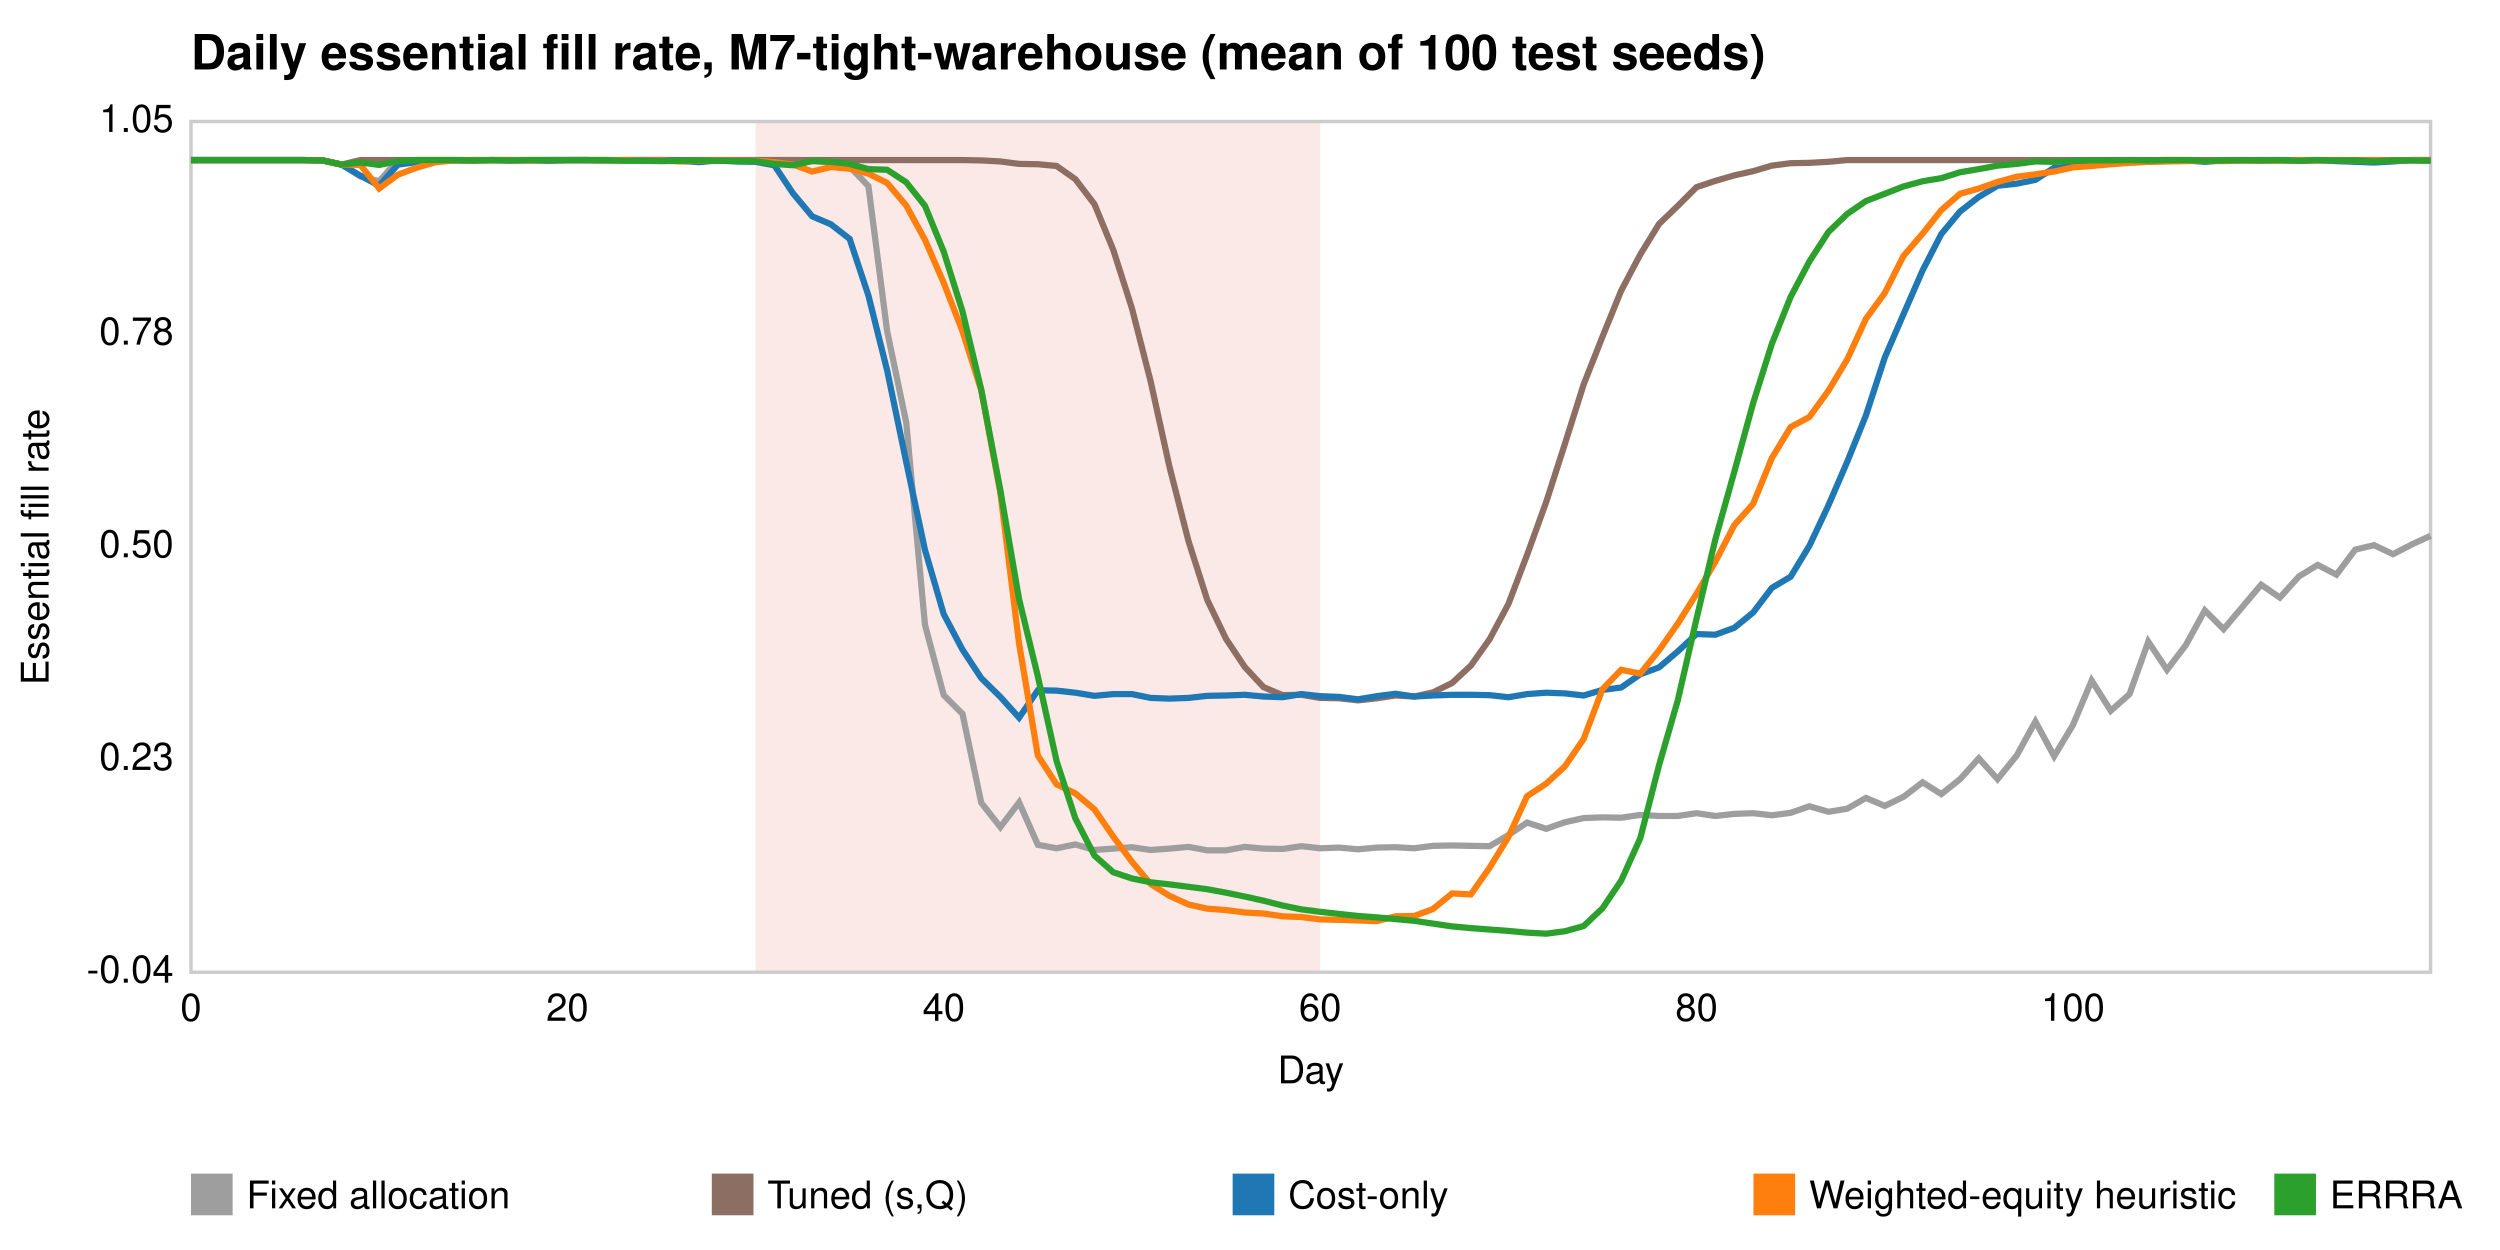
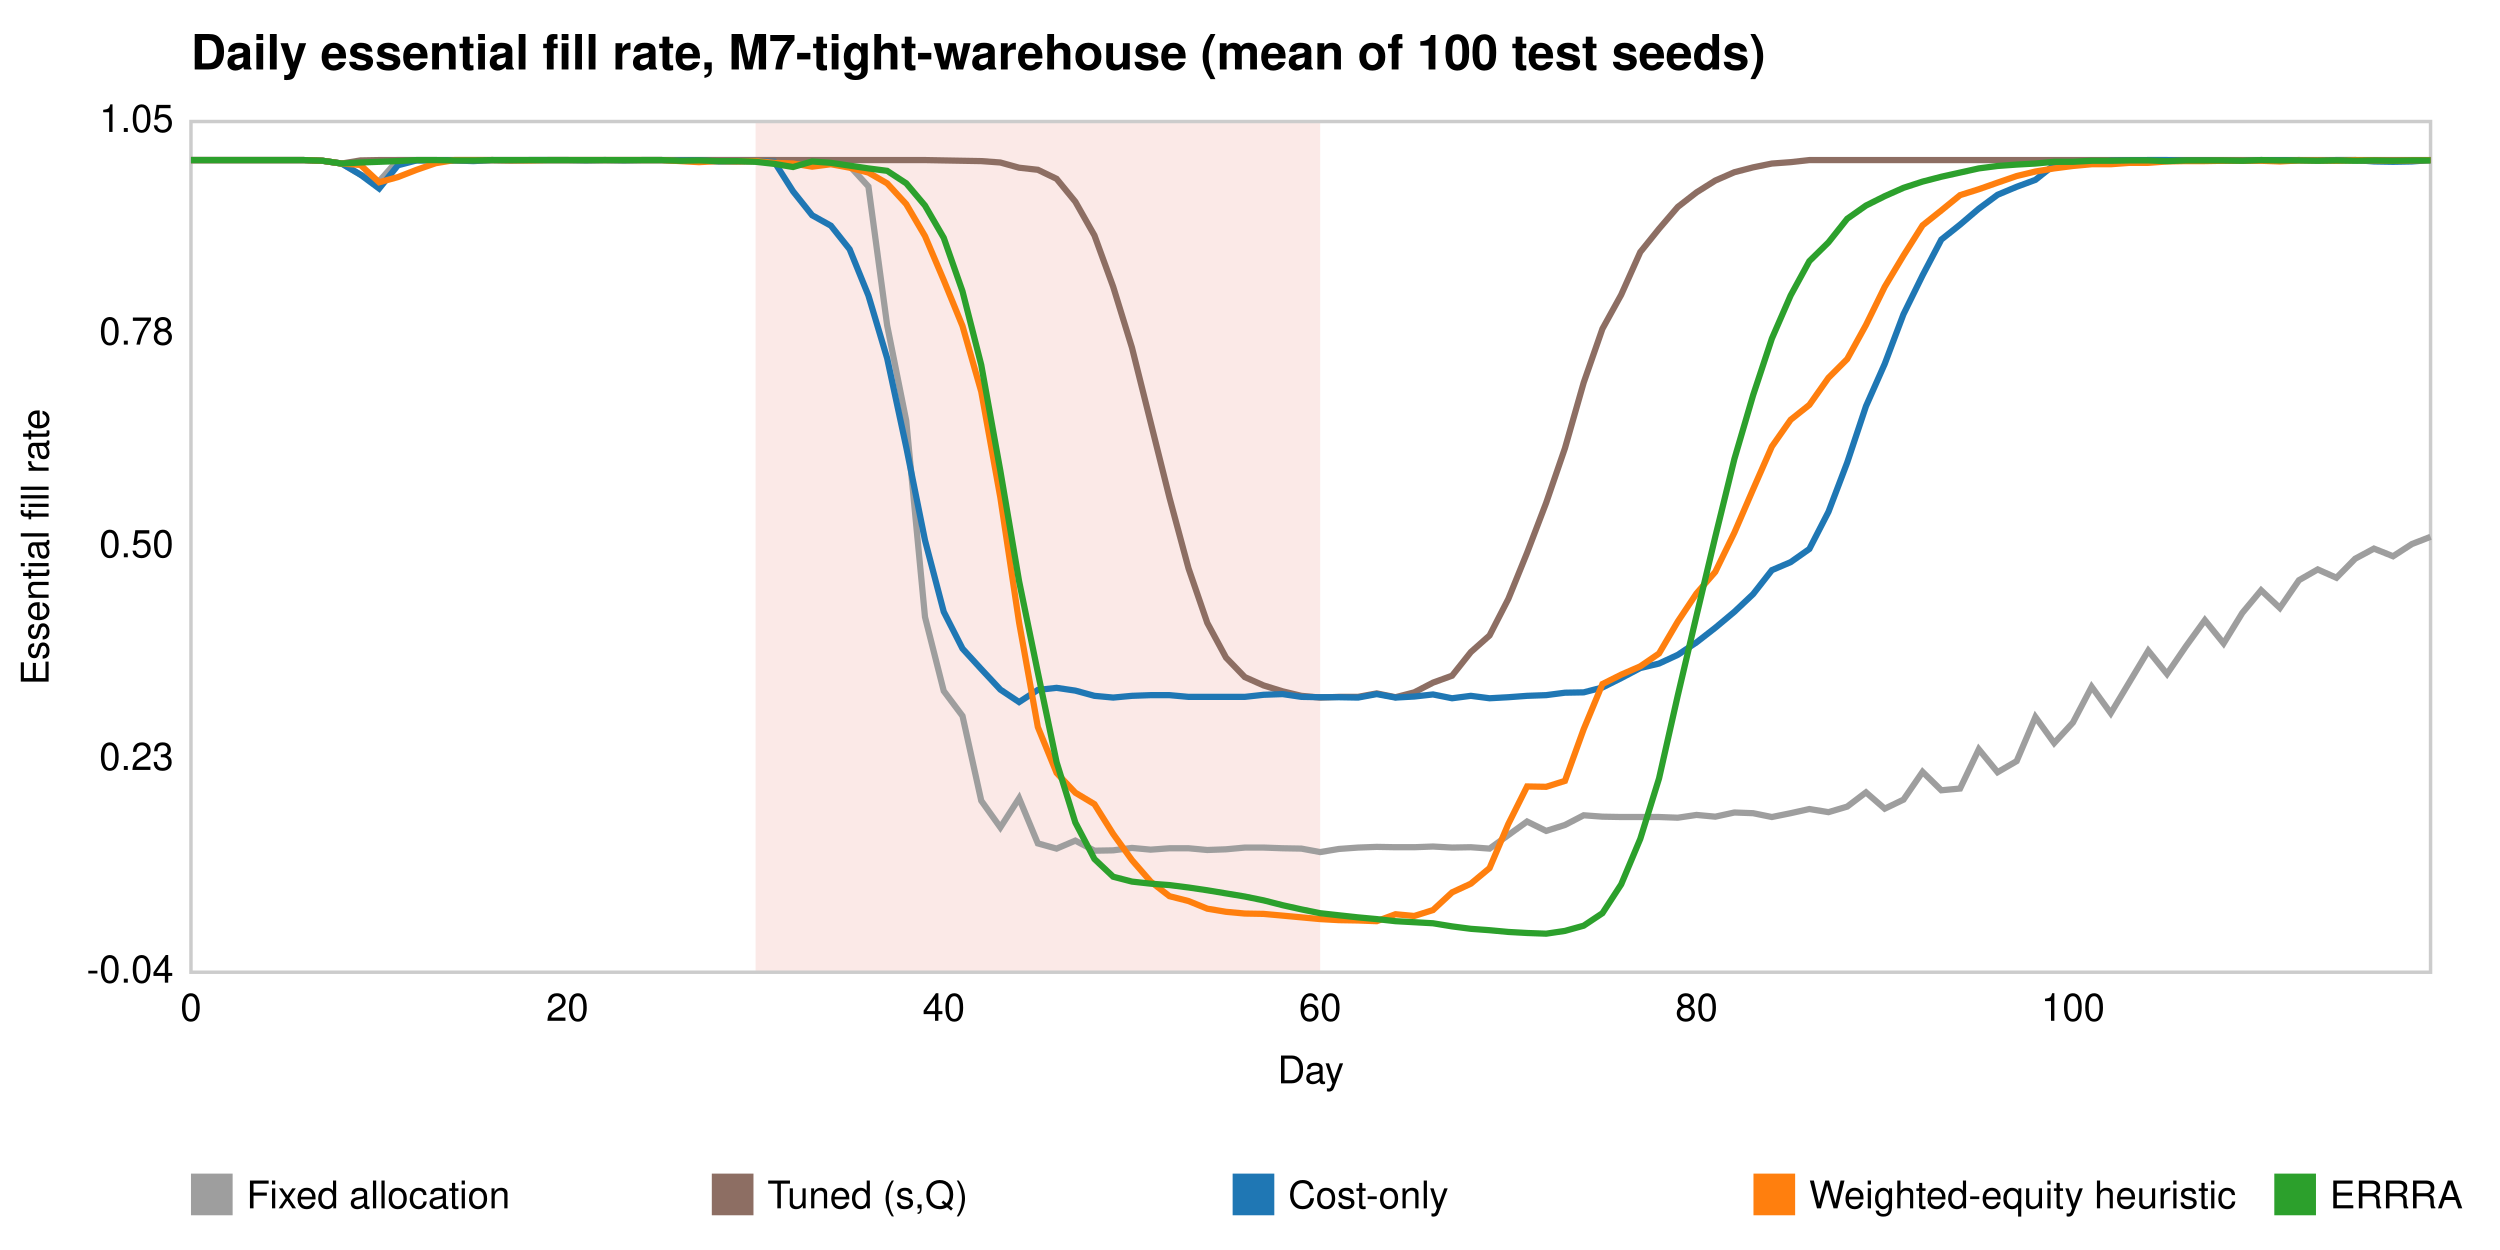
<svg xmlns="http://www.w3.org/2000/svg" width="720" height="360" viewBox="0 0 720 360" font-family="Helvetica, Arial, sans-serif" font-size="11">
  <rect width="100%" height="100%" fill="white" />
  <text x="55" y="20" font-size="14" font-weight="bold">Daily essential fill rate, M7-tight-warehouse (mean of 100 test seeds)</text>
  <rect x="217.605" y="35" width="162.605" height="245" fill="#fbe9e7" />
  <rect x="55" y="35" width="645" height="245" fill="none" stroke="#ccc" />
  <text x="50" y="283" text-anchor="end">-0.04</text>
  <text x="50" y="221.75" text-anchor="end">0.23</text>
  <text x="50" y="160.5" text-anchor="end">0.50</text>
  <text x="50" y="99.25" text-anchor="end">0.78</text>
  <text x="50" y="38" text-anchor="end">1.05</text>
  <text x="55" y="294" text-anchor="middle">0</text>
  <text x="163.403" y="294" text-anchor="middle">20</text>
  <text x="271.807" y="294" text-anchor="middle">40</text>
  <text x="380.21" y="294" text-anchor="middle">60</text>
  <text x="488.613" y="294" text-anchor="middle">80</text>
  <text x="597.017" y="294" text-anchor="middle">100</text>
-   <polyline fill="none" stroke="#9e9e9e" stroke-width="1.8" points="55.0,46.1 60.4,46.1 65.8,46.1 71.3,46.1 76.7,46.1 82.1,46.1 87.5,46.1 92.9,46.2 98.4,47.4 103.8,50.8 109.2,52.2 114.6,46.1 120.0,46.1 125.5,46.1 130.9,46.1 136.3,46.1 141.7,46.1 147.1,46.1 152.6,46.1 158.0,46.1 163.4,46.1 168.8,46.1 174.2,46.1 179.7,46.1 185.1,46.1 190.5,46.1 195.9,46.1 201.3,46.1 206.8,46.1 212.2,46.1 217.6,46.1 223.0,46.1 228.4,46.1 233.9,46.2 239.3,46.8 244.7,48.0 250.1,53.6 255.5,95.4 261.0,121.7 266.4,180.0 271.8,200.2 277.2,205.6 282.6,231.2 288.1,238.2 293.5,231.1 298.9,243.3 304.3,244.3 309.7,243.2 315.2,244.8 320.6,244.4 326.0,244.0 331.4,244.8 336.8,244.4 342.3,243.9 347.7,244.9 353.1,244.9 358.5,243.9 363.9,244.4 369.4,244.5 374.8,243.7 380.2,244.3 385.6,244.1 391.1,244.6 396.5,244.1 401.9,244.0 407.3,244.3 412.7,243.6 418.2,243.5 423.6,243.6 429.0,243.7 434.4,240.5 439.8,236.9 445.3,238.7 450.7,236.8 456.1,235.6 461.5,235.4 466.9,235.5 472.4,234.7 477.8,235.0 483.2,235.0 488.6,234.2 494.0,235.0 499.5,234.4 504.9,234.2 510.3,234.8 515.7,234.1 521.1,232.2 526.6,233.8 532.0,232.9 537.4,229.8 542.8,232.1 548.2,229.5 553.7,225.3 559.1,228.7 564.5,224.4 569.9,218.4 575.3,224.4 580.8,217.6 586.2,207.8 591.6,217.8 597.0,208.8 602.4,196.0 607.9,204.7 613.3,199.9 618.7,184.8 624.1,192.9 629.5,185.8 635.0,175.8 640.4,181.2 645.8,174.8 651.2,168.4 656.6,172.1 662.1,166.0 667.5,162.7 672.9,165.5 678.3,158.3 683.7,157.0 689.2,159.6 694.6,156.8 700.0,154.3" />
-   <polyline fill="none" stroke="#8d6e63" stroke-width="1.8" points="55.0,46.1 60.4,46.1 65.8,46.1 71.3,46.1 76.7,46.1 82.1,46.1 87.5,46.1 92.9,46.2 98.4,47.4 103.8,46.1 109.2,46.1 114.6,46.1 120.0,46.1 125.5,46.1 130.9,46.1 136.3,46.1 141.7,46.1 147.1,46.1 152.6,46.1 158.0,46.1 163.4,46.1 168.8,46.1 174.2,46.1 179.7,46.1 185.1,46.1 190.5,46.1 195.9,46.1 201.3,46.1 206.8,46.1 212.2,46.1 217.6,46.1 223.0,46.1 228.4,46.1 233.9,46.1 239.3,46.1 244.7,46.1 250.1,46.1 255.5,46.1 261.0,46.1 266.4,46.1 271.8,46.1 277.2,46.1 282.6,46.2 288.1,46.5 293.5,47.2 298.9,47.3 304.3,47.8 309.7,51.6 315.2,58.8 320.6,71.9 326.0,88.8 331.4,109.9 336.8,134.4 342.3,155.9 347.7,172.8 353.1,184.0 358.5,192.1 363.9,197.9 369.4,200.2 374.8,200.1 380.2,201.0 385.6,201.1 391.1,201.7 396.5,201.1 401.9,200.3 407.3,200.6 412.7,199.4 418.2,196.7 423.6,191.7 429.0,184.1 434.4,174.0 439.8,159.8 445.3,144.6 450.7,127.8 456.1,110.7 461.5,97.0 466.9,83.7 472.4,73.3 477.8,64.5 483.2,59.3 488.6,53.9 494.0,52.1 499.5,50.5 504.9,49.3 510.3,47.7 515.7,47.0 521.1,46.9 526.6,46.6 532.0,46.1 537.4,46.1 542.8,46.1 548.2,46.1 553.7,46.1 559.1,46.1 564.5,46.1 569.9,46.1 575.3,46.1 580.8,46.1 586.2,46.1 591.6,46.1 597.0,46.1 602.4,46.1 607.9,46.1 613.3,46.1 618.7,46.1 624.1,46.1 629.5,46.1 635.0,46.1 640.4,46.1 645.8,46.1 651.2,46.1 656.6,46.1 662.1,46.1 667.5,46.1 672.9,46.1 678.3,46.1 683.7,46.1 689.2,46.1 694.6,46.1 700.0,46.1" />
-   <polyline fill="none" stroke="#1f77b4" stroke-width="1.8" points="55.0,46.1 60.4,46.1 65.8,46.1 71.3,46.1 76.7,46.1 82.1,46.1 87.5,46.1 92.9,46.2 98.4,47.4 103.8,50.6 109.2,53.5 114.6,47.4 120.0,46.7 125.5,46.2 130.9,46.2 136.3,46.2 141.7,46.1 147.1,46.2 152.6,46.1 158.0,46.3 163.4,46.1 168.8,46.1 174.2,46.2 179.7,46.1 185.1,46.1 190.5,46.1 195.9,46.3 201.3,46.7 206.8,46.2 212.2,46.5 217.6,46.6 223.0,47.6 228.4,55.7 233.9,62.3 239.3,64.6 244.7,68.8 250.1,85.1 255.5,106.7 261.0,133.1 266.4,158.4 271.8,176.9 277.2,187.1 282.6,195.3 288.1,200.7 293.5,206.7 298.9,198.8 304.3,198.9 309.7,199.5 315.2,200.4 320.6,199.9 326.0,199.9 331.4,201.0 336.8,201.2 342.3,201.0 347.7,200.4 353.1,200.3 358.5,200.1 363.9,200.6 369.4,200.8 374.8,199.9 380.2,200.5 385.6,200.7 391.1,201.4 396.5,200.5 401.9,199.8 407.3,200.6 412.7,200.3 418.2,200.1 423.6,200.1 429.0,200.2 434.4,200.8 439.8,199.9 445.3,199.5 450.7,199.7 456.1,200.3 461.5,198.7 466.9,198.0 472.4,194.2 477.8,192.2 483.2,187.6 488.6,182.6 494.0,182.8 499.5,180.8 504.9,176.4 510.3,169.3 515.7,166.1 521.1,157.2 526.6,145.5 532.0,133.0 537.4,119.6 542.8,103.0 548.2,90.5 553.7,77.9 559.1,67.4 564.5,60.9 569.9,56.7 575.3,53.5 580.8,52.9 586.2,51.8 591.6,48.3 597.0,48.0 602.4,46.7 607.9,46.7 613.3,46.7 618.7,46.6 624.1,46.3 629.5,46.2 635.0,46.6 640.4,46.2 645.8,46.2 651.2,46.1 656.6,46.1 662.1,46.3 667.5,46.1 672.9,46.4 678.3,46.6 683.7,46.8 689.2,46.5 694.6,46.1 700.0,46.1" />
-   <polyline fill="none" stroke="#ff7f0e" stroke-width="1.8" points="55.0,46.1 60.4,46.1 65.8,46.1 71.3,46.1 76.7,46.1 82.1,46.1 87.5,46.1 92.9,46.2 98.4,47.4 103.8,47.5 109.2,54.3 114.6,50.3 120.0,48.3 125.5,46.7 130.9,46.2 136.3,46.2 141.7,46.1 147.1,46.1 152.6,46.2 158.0,46.1 163.4,46.1 168.8,46.1 174.2,46.2 179.7,46.1 185.1,46.2 190.5,46.2 195.9,46.5 201.3,46.3 206.8,46.2 212.2,46.3 217.6,46.3 223.0,46.7 228.4,47.4 233.9,49.4 239.3,48.1 244.7,48.6 250.1,50.0 255.5,52.7 261.0,59.2 266.4,69.1 271.8,81.5 277.2,95.4 282.6,112.4 288.1,141.9 293.5,185.4 298.9,217.6 304.3,225.9 309.7,228.5 315.2,233.1 320.6,240.9 326.0,248.2 331.4,254.6 336.8,258.0 342.3,260.5 347.7,261.7 353.1,262.1 358.5,262.8 363.9,263.1 369.4,263.9 374.8,264.1 380.2,264.8 385.6,264.9 391.1,265.1 396.5,265.3 401.9,263.9 407.3,263.8 412.7,261.8 418.2,257.3 423.6,257.6 429.0,249.9 434.4,241.1 439.8,229.3 445.3,225.7 450.7,220.7 456.1,212.8 461.5,198.5 466.9,192.9 472.4,194.0 477.8,187.3 483.2,179.6 488.6,171.0 494.0,161.8 499.5,151.2 504.9,145.1 510.3,131.9 515.7,123.0 521.1,120.1 526.6,112.5 532.0,103.5 537.4,91.8 542.8,84.4 548.2,73.7 553.7,67.3 559.1,60.5 564.5,55.8 569.9,54.3 575.3,52.4 580.8,50.9 586.2,50.2 591.6,49.4 597.0,48.2 602.4,47.8 607.9,47.3 613.3,46.9 618.7,46.6 624.1,46.5 629.5,46.4 635.0,46.3 640.4,46.4 645.8,46.2 651.2,46.3 656.6,46.3 662.1,46.1 667.5,46.2 672.9,46.1 678.3,46.2 683.7,46.2 689.2,46.2 694.6,46.1 700.0,46.2" />
-   <polyline fill="none" stroke="#2ca02c" stroke-width="1.8" points="55.0,46.1 60.4,46.1 65.8,46.1 71.3,46.1 76.7,46.1 82.1,46.1 87.5,46.1 92.9,46.2 98.4,47.4 103.8,46.8 109.2,47.5 114.6,46.4 120.0,46.1 125.5,46.1 130.9,46.1 136.3,46.2 141.7,46.1 147.1,46.2 152.6,46.1 158.0,46.1 163.4,46.1 168.8,46.1 174.2,46.1 179.7,46.3 185.1,46.3 190.5,46.4 195.9,46.3 201.3,46.2 206.8,46.3 212.2,46.4 217.6,46.4 223.0,47.2 228.4,47.6 233.9,46.4 239.3,46.6 244.7,47.2 250.1,48.7 255.5,48.9 261.0,52.5 266.4,59.3 271.8,72.5 277.2,89.7 282.6,112.2 288.1,141.2 293.5,172.6 298.9,194.8 304.3,219.2 309.7,235.7 315.2,246.4 320.6,251.2 326.0,253.0 331.4,254.1 336.8,254.7 342.3,255.4 347.7,256.1 353.1,257.1 358.5,258.2 363.9,259.4 369.4,260.8 374.8,261.9 380.2,262.6 385.6,263.2 391.1,263.8 396.5,264.2 401.9,264.7 407.3,265.2 412.7,266.0 418.2,266.8 423.6,267.3 429.0,267.7 434.4,268.1 439.8,268.6 445.3,268.9 450.7,268.2 456.1,266.7 461.5,261.6 466.9,253.6 472.4,241.4 477.8,220.4 483.2,201.7 488.6,178.2 494.0,155.4 499.5,135.8 504.9,116.1 510.3,99.0 515.7,85.5 521.1,75.3 526.6,66.8 532.0,61.6 537.4,57.9 542.8,55.8 548.2,53.7 553.7,52.2 559.1,51.3 564.5,49.6 569.9,48.7 575.3,47.7 580.8,47.2 586.2,46.5 591.6,46.6 597.0,46.3 602.4,46.2 607.9,46.2 613.3,46.1 618.7,46.2 624.1,46.1 629.5,46.1 635.0,46.3 640.4,46.2 645.8,46.1 651.2,46.2 656.6,46.1 662.1,46.3 667.5,46.1 672.9,46.2 678.3,46.2 683.7,46.5 689.2,46.2 694.6,46.2 700.0,46.3" />
+   <polyline fill="none" stroke="#9e9e9e" stroke-width="1.8" points="55.0,46.1 60.4,46.1 65.8,46.1 71.3,46.1 76.7,46.1 82.1,46.1 87.5,46.1 92.9,46.3 98.4,47.1 103.8,50.3 109.2,52.2 114.6,46.1 120.0,46.1 125.5,46.1 130.9,46.1 136.3,46.1 141.7,46.1 147.1,46.1 152.6,46.1 158.0,46.1 163.4,46.1 168.8,46.1 174.2,46.1 179.7,46.1 185.1,46.1 190.5,46.1 195.9,46.1 201.3,46.1 206.8,46.1 212.2,46.1 217.6,46.1 223.0,46.1 228.4,46.2 233.9,46.2 239.3,46.8 244.7,47.8 250.1,53.7 255.5,93.7 261.0,121.2 266.4,177.7 271.8,199.0 277.2,206.2 282.6,230.6 288.1,238.3 293.5,229.9 298.9,242.9 304.3,244.4 309.7,242.1 315.2,245.0 320.6,244.9 326.0,244.2 331.4,244.7 336.8,244.3 342.3,244.3 347.7,244.8 353.1,244.6 358.5,244.1 363.9,244.1 369.4,244.3 374.8,244.4 380.2,245.4 385.6,244.5 391.1,244.1 396.5,243.9 401.9,244.0 407.3,244.0 412.7,243.8 418.2,244.1 423.6,244.0 429.0,244.4 434.4,240.5 439.8,236.6 445.3,239.3 450.7,237.6 456.1,234.8 461.5,235.2 466.9,235.3 472.4,235.3 477.8,235.3 483.2,235.5 488.6,234.7 494.0,235.2 499.5,234.0 504.9,234.2 510.3,235.3 515.7,234.2 521.1,233.0 526.6,233.9 532.0,232.3 537.4,228.2 542.8,232.9 548.2,230.3 553.7,222.3 559.1,227.6 564.5,227.1 569.9,215.8 575.3,222.4 580.8,219.2 586.2,206.5 591.6,214.0 597.0,208.1 602.4,197.8 607.9,205.4 613.3,196.4 618.7,187.4 624.1,194.1 629.5,186.2 635.0,178.6 640.4,185.3 645.8,176.5 651.2,170.0 656.6,175.1 662.1,167.1 667.5,164.0 672.9,166.4 678.3,160.9 683.7,158.0 689.2,160.2 694.6,156.7 700.0,154.6" />
+   <polyline fill="none" stroke="#8d6e63" stroke-width="1.8" points="55.0,46.1 60.4,46.1 65.8,46.1 71.3,46.1 76.7,46.1 82.1,46.1 87.5,46.1 92.9,46.3 98.4,47.1 103.8,46.2 109.2,46.1 114.6,46.1 120.0,46.1 125.5,46.1 130.9,46.1 136.3,46.1 141.7,46.1 147.1,46.1 152.6,46.1 158.0,46.1 163.4,46.1 168.8,46.1 174.2,46.1 179.7,46.1 185.1,46.1 190.5,46.1 195.9,46.1 201.3,46.1 206.8,46.1 212.2,46.1 217.6,46.1 223.0,46.1 228.4,46.1 233.9,46.1 239.3,46.1 244.7,46.1 250.1,46.1 255.5,46.1 261.0,46.1 266.4,46.1 271.8,46.2 277.2,46.3 282.6,46.4 288.1,46.8 293.5,48.3 298.9,48.9 304.3,51.5 309.7,58.1 315.2,67.8 320.6,82.6 326.0,100.1 331.4,121.7 336.8,143.3 342.3,163.7 347.7,179.4 353.1,189.4 358.5,195.0 363.9,197.4 369.4,199.1 374.8,200.4 380.2,200.9 385.6,200.7 391.1,200.7 396.5,199.7 401.9,200.8 407.3,199.4 412.7,196.6 418.2,194.6 423.6,187.8 429.0,183.0 434.4,172.5 439.8,159.2 445.3,144.8 450.7,129.1 456.1,110.2 461.5,94.7 466.9,84.9 472.4,72.6 477.8,65.9 483.2,59.6 488.6,55.4 494.0,52.0 499.5,49.6 504.9,48.2 510.3,47.1 515.7,46.7 521.1,46.1 526.6,46.1 532.0,46.1 537.4,46.1 542.8,46.1 548.2,46.1 553.7,46.1 559.1,46.1 564.5,46.1 569.9,46.1 575.3,46.1 580.8,46.1 586.2,46.1 591.6,46.1 597.0,46.1 602.4,46.1 607.9,46.1 613.3,46.1 618.7,46.1 624.1,46.1 629.5,46.1 635.0,46.1 640.4,46.1 645.8,46.1 651.2,46.1 656.6,46.1 662.1,46.1 667.5,46.1 672.9,46.1 678.3,46.1 683.7,46.1 689.2,46.1 694.6,46.1 700.0,46.1" />
+   <polyline fill="none" stroke="#1f77b4" stroke-width="1.8" points="55.0,46.1 60.4,46.1 65.8,46.1 71.3,46.1 76.7,46.1 82.1,46.1 87.5,46.1 92.9,46.3 98.4,47.1 103.8,50.3 109.2,54.3 114.6,47.6 120.0,46.2 125.5,46.2 130.9,46.2 136.3,46.4 141.7,46.1 147.1,46.2 152.6,46.1 158.0,46.1 163.4,46.1 168.8,46.2 174.2,46.1 179.7,46.2 185.1,46.1 190.5,46.1 195.9,46.2 201.3,46.2 206.8,46.5 212.2,46.5 217.6,46.4 223.0,46.6 228.4,55.1 233.9,62.0 239.3,65.0 244.7,71.8 250.1,85.1 255.5,103.2 261.0,128.8 266.4,155.6 271.8,176.2 277.2,186.8 282.6,192.7 288.1,198.6 293.5,202.2 298.9,198.7 304.3,198.1 309.7,198.9 315.2,200.4 320.6,200.9 326.0,200.4 331.4,200.2 336.8,200.2 342.3,200.7 347.7,200.7 353.1,200.7 358.5,200.7 363.9,200.1 369.4,199.9 374.8,200.7 380.2,200.8 385.6,200.8 391.1,200.9 396.5,199.9 401.9,200.9 407.3,200.6 412.7,200.0 418.2,201.1 423.6,200.4 429.0,201.1 434.4,200.8 439.8,200.4 445.3,200.2 450.7,199.5 456.1,199.4 461.5,198.0 466.9,195.3 472.4,192.4 477.8,191.1 483.2,188.6 488.6,185.0 494.0,180.8 499.5,176.2 504.9,171.1 510.3,164.2 515.7,161.9 521.1,158.1 526.6,147.4 532.0,133.2 537.4,117.0 542.8,104.8 548.2,90.5 553.7,79.3 559.1,69.0 564.5,64.7 569.9,60.1 575.3,56.1 580.8,53.8 586.2,51.8 591.6,47.5 597.0,47.5 602.4,47.0 607.9,46.3 613.3,46.2 618.7,46.1 624.1,46.1 629.5,46.3 635.0,46.3 640.4,46.3 645.8,46.3 651.2,46.1 656.6,46.2 662.1,46.1 667.5,46.2 672.9,46.1 678.3,46.1 683.7,46.5 689.2,46.6 694.6,46.5 700.0,46.1" />
+   <polyline fill="none" stroke="#ff7f0e" stroke-width="1.8" points="55.0,46.1 60.4,46.1 65.8,46.1 71.3,46.1 76.7,46.1 82.1,46.1 87.5,46.1 92.9,46.3 98.4,47.1 103.8,47.5 109.2,52.5 114.6,51.0 120.0,48.9 125.5,47.0 130.9,46.1 136.3,46.1 141.7,46.1 147.1,46.2 152.6,46.2 158.0,46.1 163.4,46.1 168.8,46.1 174.2,46.1 179.7,46.1 185.1,46.1 190.5,46.1 195.9,46.4 201.3,46.7 206.8,46.4 212.2,46.5 217.6,46.4 223.0,46.9 228.4,47.1 233.9,48.0 239.3,47.3 244.7,48.3 250.1,49.7 255.5,52.8 261.0,58.8 266.4,68.0 271.8,80.7 277.2,93.9 282.6,112.8 288.1,143.3 293.5,179.3 298.9,209.4 304.3,222.6 309.7,228.3 315.2,231.6 320.6,240.2 326.0,247.7 331.4,253.9 336.8,258.1 342.3,259.5 347.7,261.7 353.1,262.6 358.5,263.1 363.9,263.2 369.4,263.7 374.8,264.2 380.2,264.7 385.6,265.0 391.1,265.1 396.5,265.3 401.9,263.3 407.3,263.8 412.7,262.1 418.2,257.0 423.6,254.5 429.0,250.0 434.4,237.3 439.8,226.5 445.3,226.6 450.7,224.9 456.1,210.0 461.5,197.0 466.9,194.3 472.4,191.9 477.8,188.2 483.2,179.0 488.6,170.9 494.0,164.7 499.5,153.4 504.9,140.9 510.3,128.6 515.7,120.9 521.1,116.6 526.6,108.8 532.0,103.4 537.4,93.6 542.8,82.6 548.2,73.6 553.7,64.9 559.1,60.6 564.5,56.2 569.9,54.5 575.3,52.6 580.8,50.7 586.2,49.4 591.6,48.5 597.0,47.8 602.4,47.3 607.9,47.3 613.3,46.9 618.7,46.9 624.1,46.5 629.5,46.4 635.0,46.4 640.4,46.3 645.8,46.3 651.2,46.3 656.6,46.5 662.1,46.2 667.5,46.2 672.9,46.3 678.3,46.1 683.7,46.2 689.2,46.3 694.6,46.2 700.0,46.1" />
+   <polyline fill="none" stroke="#2ca02c" stroke-width="1.8" points="55.0,46.1 60.4,46.1 65.8,46.1 71.3,46.1 76.7,46.1 82.1,46.1 87.5,46.1 92.9,46.3 98.4,47.1 103.8,46.8 109.2,46.6 114.6,46.4 120.0,46.1 125.5,46.1 130.9,46.2 136.3,46.2 141.7,46.1 147.1,46.1 152.6,46.1 158.0,46.1 163.4,46.1 168.8,46.1 174.2,46.1 179.7,46.1 185.1,46.1 190.5,46.1 195.9,46.3 201.3,46.2 206.8,46.4 212.2,46.4 217.6,46.6 223.0,47.2 228.4,48.1 233.9,46.5 239.3,46.9 244.7,47.7 250.1,48.5 255.5,49.2 261.0,52.8 266.4,59.2 271.8,68.5 277.2,83.9 282.6,105.1 288.1,135.6 293.5,167.4 298.9,193.7 304.3,219.5 309.7,236.9 315.2,247.4 320.6,252.5 326.0,253.9 331.4,254.5 336.8,254.9 342.3,255.6 347.7,256.4 353.1,257.3 358.5,258.2 363.9,259.3 369.4,260.7 374.8,261.9 380.2,263.0 385.6,263.6 391.1,264.2 396.5,264.7 401.9,265.3 407.3,265.6 412.7,265.9 418.2,266.8 423.6,267.5 429.0,267.9 434.4,268.4 439.8,268.7 445.3,268.9 450.7,268.1 456.1,266.6 461.5,263.0 466.9,254.7 472.4,241.6 477.8,224.2 483.2,200.3 488.6,177.3 494.0,154.6 499.5,132.2 504.9,113.8 510.3,97.5 515.7,85.1 521.1,75.2 526.6,69.8 532.0,63.0 537.4,59.2 542.8,56.5 548.2,54.1 553.7,52.3 559.1,50.9 564.5,49.7 569.9,48.5 575.3,47.8 580.8,47.4 586.2,47.1 591.6,46.6 597.0,46.6 602.4,46.3 607.9,46.3 613.3,46.2 618.7,46.2 624.1,46.4 629.5,46.2 635.0,46.2 640.4,46.2 645.8,46.3 651.2,46.1 656.6,46.2 662.1,46.2 667.5,46.3 672.9,46.2 678.3,46.3 683.7,46.2 689.2,46.3 694.6,46.2 700.0,46.2" />
  <text x="377.5" y="312" text-anchor="middle">Day</text>
  <text transform="translate(14,157.5) rotate(-90)" text-anchor="middle">Essential fill rate</text>
  <g transform="translate(55,338)">
    <rect width="12" height="12" fill="#9e9e9e" />
    <text x="16" y="10">Fixed allocation</text>
  </g>
  <g transform="translate(205,338)">
    <rect width="12" height="12" fill="#8d6e63" />
    <text x="16" y="10">Tuned (s,Q)</text>
  </g>
  <g transform="translate(355,338)">
    <rect width="12" height="12" fill="#1f77b4" />
    <text x="16" y="10">Cost-only</text>
  </g>
  <g transform="translate(505,338)">
    <rect width="12" height="12" fill="#ff7f0e" />
    <text x="16" y="10">Weighted-equity heuristic</text>
  </g>
  <g transform="translate(655,338)">
    <rect width="12" height="12" fill="#2ca02c" />
    <text x="16" y="10">ERRRA</text>
  </g>
</svg>
